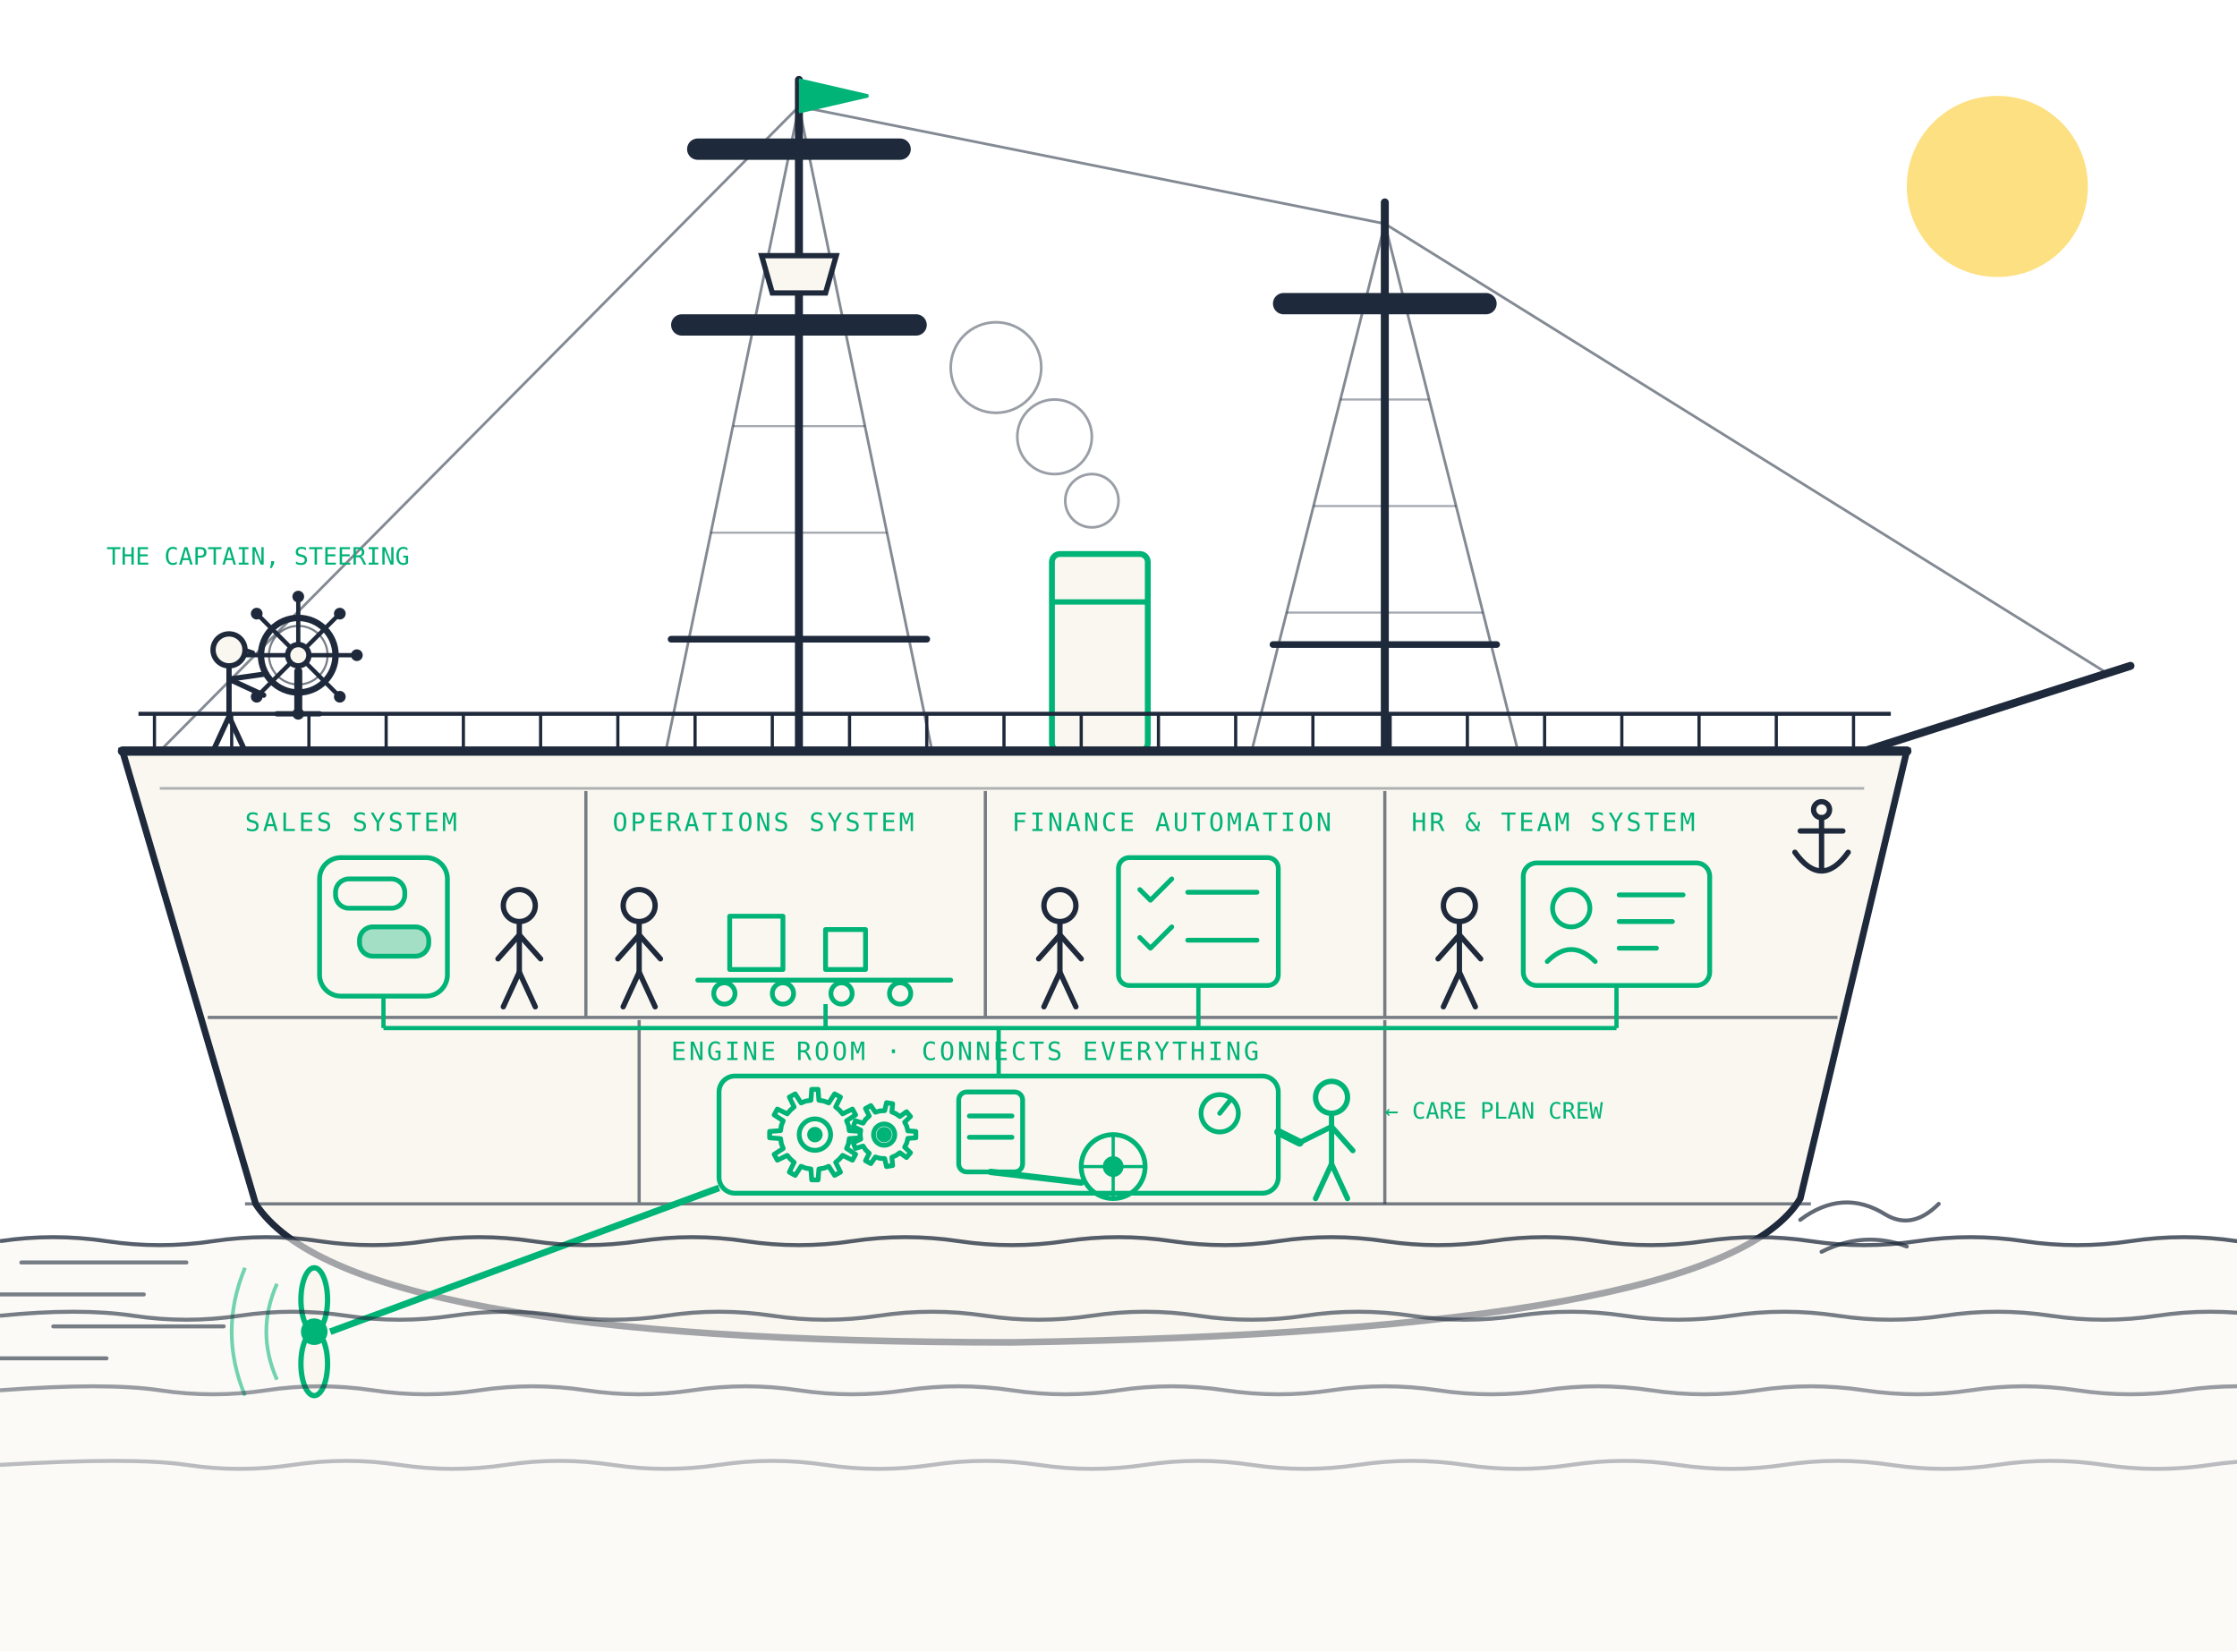
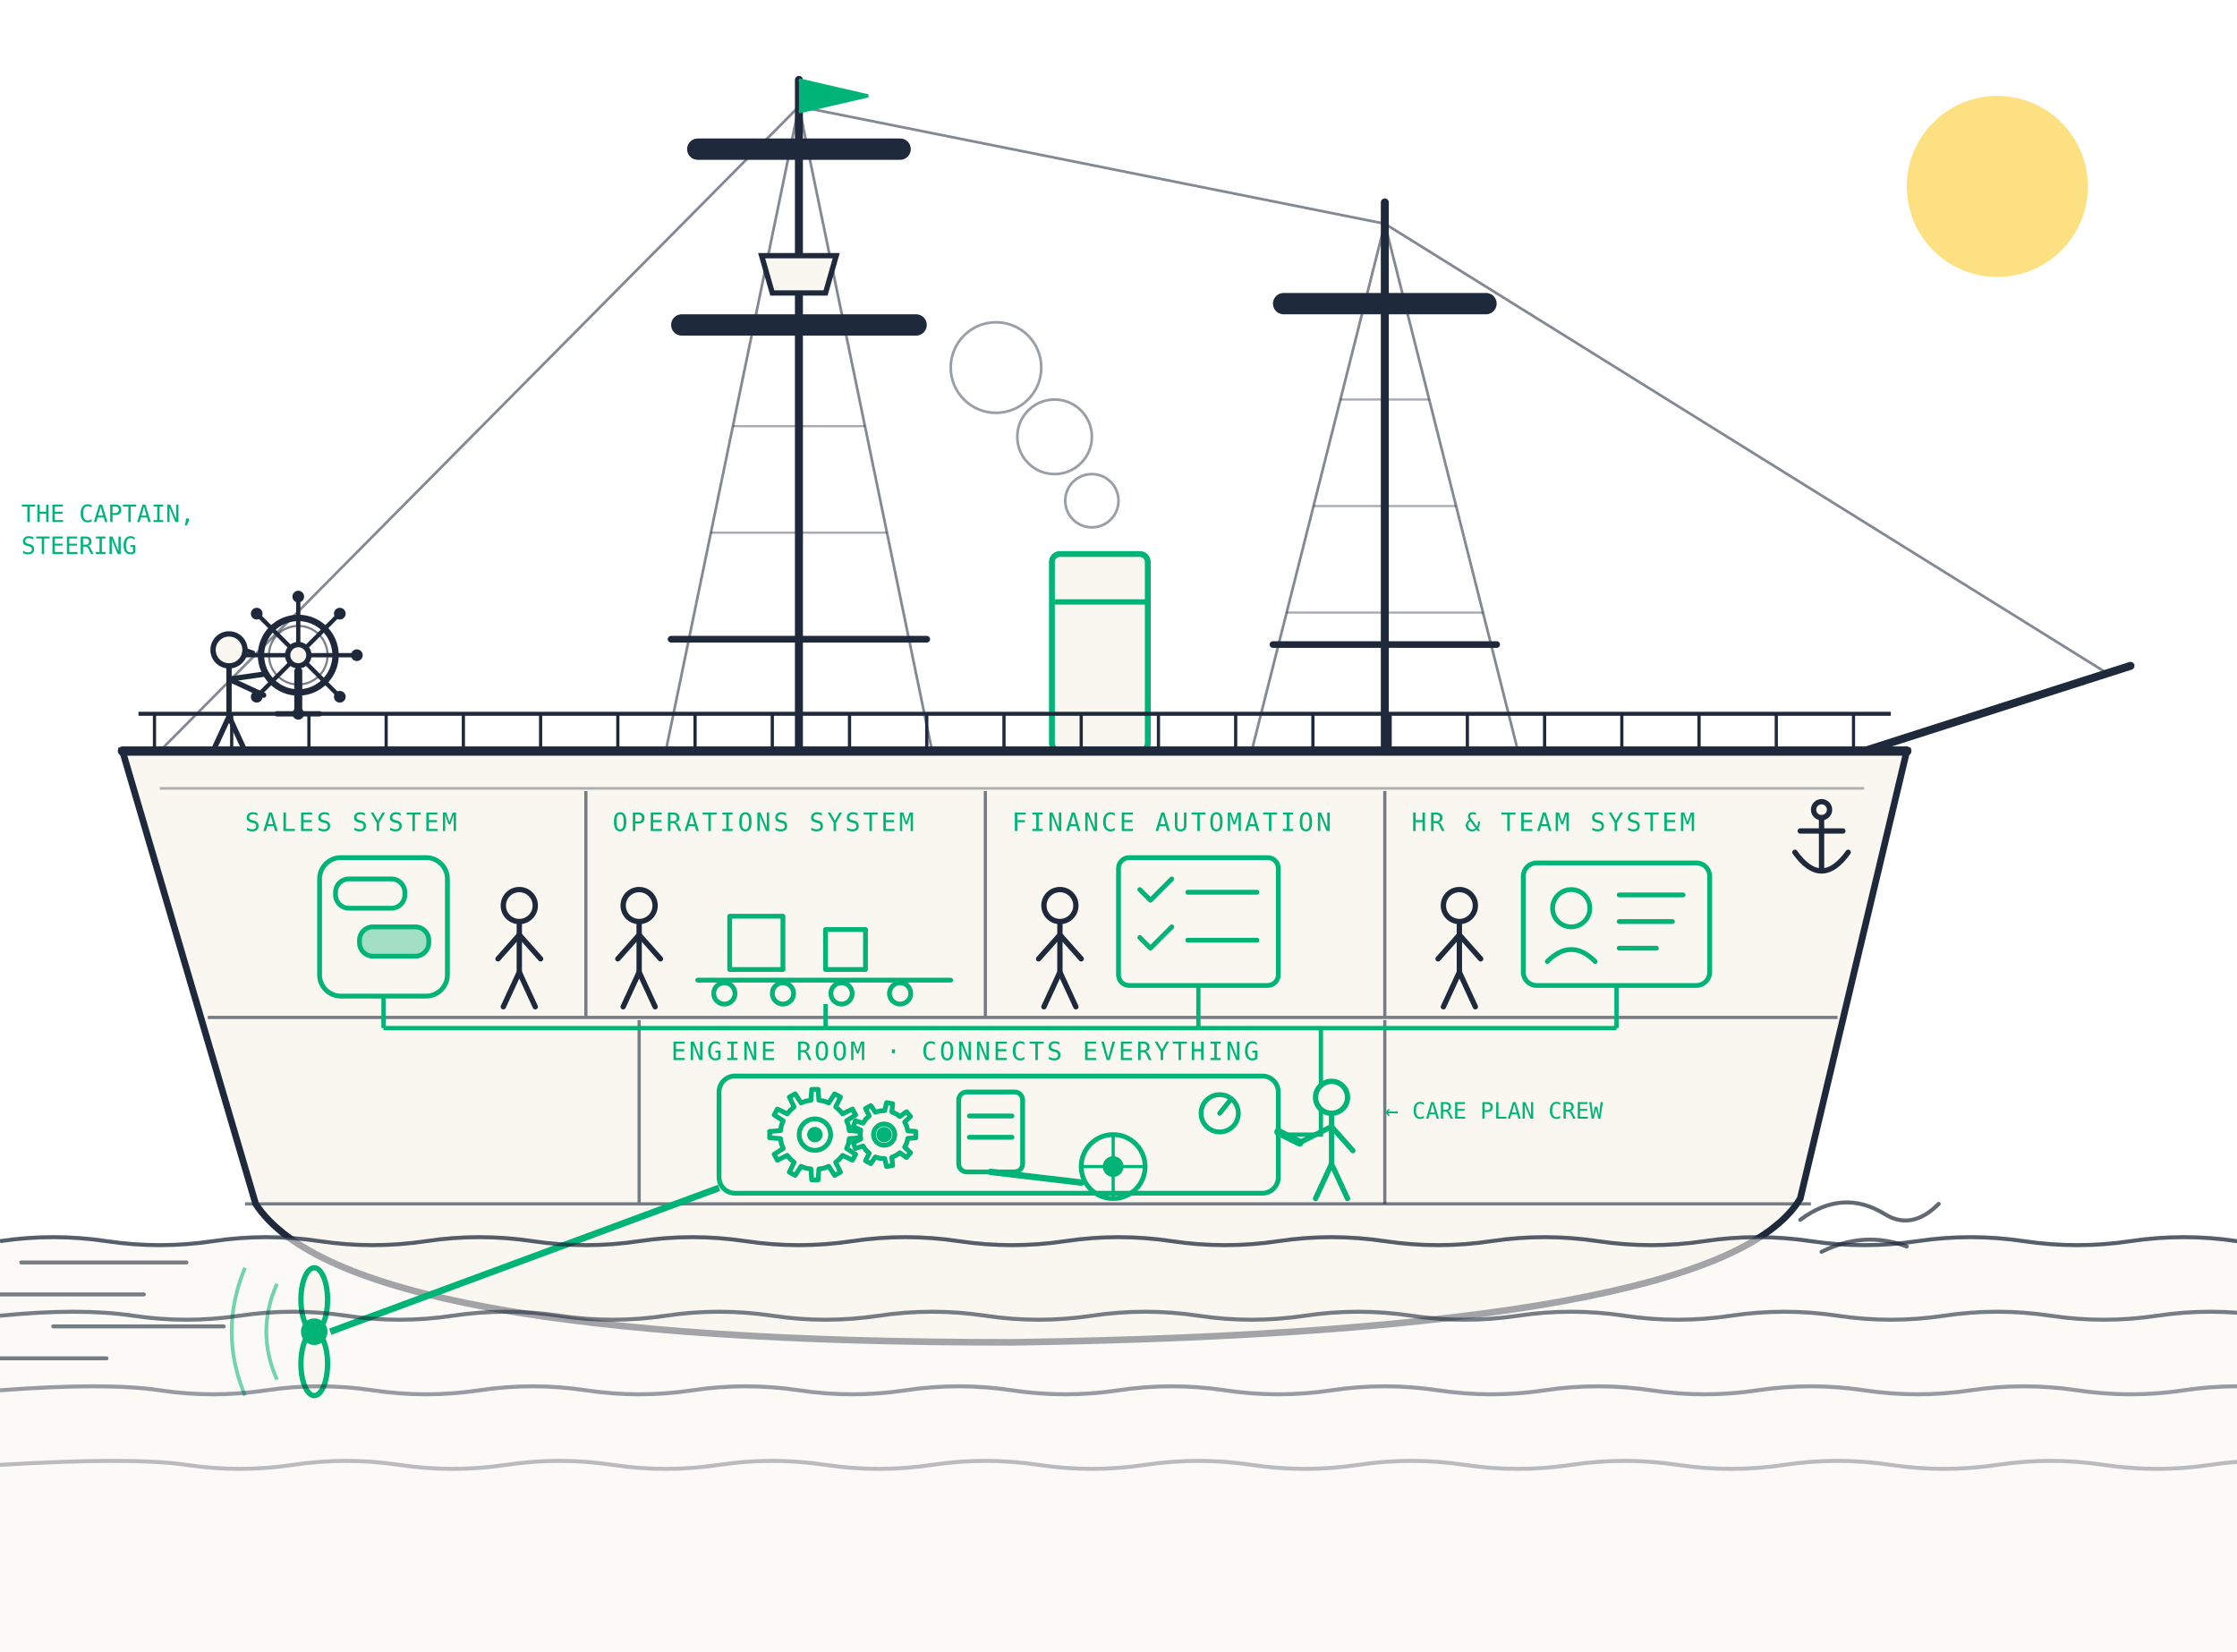
<svg xmlns="http://www.w3.org/2000/svg" viewBox="0 0 840 620" width="840" height="620" fill="none" role="img" aria-label="Calm morning sea: the ship runs itself while the captain steers and a care-plan crew checks the engine.">
  <g id="sun-high">
    <circle cx="750" cy="70" r="34" fill="#FCD34D" opacity="0.7" />
  </g>
  <g id="rigging">
    <g stroke="#1E293B" stroke-width="1" opacity="0.55">
      <path d="M300 40 L60 282" />
      <path d="M300 40 L250 282 M300 40 L350 282" />
      <path d="M520 84 L470 282 M520 84 L570 282" />
      <path d="M300 40 L520 84" />
      <path d="M520 84 L790 252" />
    </g>
    <g stroke="#1E293B" stroke-width="0.8" opacity="0.4">
      <path d="M283.5 120 H316.5" />
      <path d="M275.2 160 H324.8" />
      <path d="M266.9 200 H333.1" />
      <path d="M258.7 240 H341.3" />
      <path d="M503.3 150 H536.7" />
      <path d="M493.2 190 H546.8" />
      <path d="M483.1 230 H556.9" />
    </g>
  </g>
  <g id="masts">
    <g stroke="#1E293B" stroke-width="3" stroke-linecap="round">
      <path d="M300 282 V30" />
      <path d="M520 282 V76" />
      <path d="M700 282 L800 250" />
    </g>
    <path d="M286 96 H314 L310 110 H290 Z" fill="#FAF7F0" stroke="#1E293B" stroke-width="2" />
  </g>
  <g id="flag-new">
    <path d="M300 30 L326 36 L300 42" fill="#00B377" stroke="#00B377" stroke-width="1.2" />
  </g>
  <g id="sails-furled">
    <g stroke="#1E293B" stroke-width="8" stroke-linecap="round">
      <path d="M256 122 H344" />
      <path d="M262 56 H338" />
      <path d="M482 114 H558" />
    </g>
    <g stroke="#1E293B" stroke-width="2.5" stroke-linecap="round">
      <path d="M252 240 H348 M478 242 H562" />
    </g>
  </g>
  <g id="funnel">
    <rect x="395" y="208" width="36" height="74" rx="3" fill="#FAF7F0" stroke="#00B377" stroke-width="2.2" />
    <path d="M395 226 H431" stroke="#00B377" stroke-width="2" />
  </g>
  <g id="steam">
    <g stroke="#1E293B" fill="none" opacity="0.45">
      <circle id="steam-1" cx="410" cy="188" r="10" />
      <circle id="steam-2" cx="396" cy="164" r="14" />
      <circle id="steam-3" cx="374" cy="138" r="17" />
    </g>
  </g>
  <g id="hull">
    <path d="M46 282 L716 282 L676 450 Q646 500 380 504 Q130 504 96 452 Z" fill="#FAF7F0" stroke="#1E293B" stroke-width="2.5" />
    <path d="M46 282 H716" stroke="#1E293B" stroke-width="3.5" stroke-linecap="round" />
    <path d="M52 268 H710" stroke="#1E293B" stroke-width="1.5" />
    <g stroke="#1E293B" stroke-width="1.2">
      <path d="M58 268 V282" />
      <path d="M87 268 V282" />
      <path d="M116 268 V282" />
      <path d="M145 268 V282" />
      <path d="M174 268 V282" />
      <path d="M203 268 V282" />
      <path d="M232 268 V282" />
      <path d="M261 268 V282" />
      <path d="M290 268 V282" />
      <path d="M319 268 V282" />
      <path d="M348 268 V282" />
      <path d="M377 268 V282" />
      <path d="M406 268 V282" />
      <path d="M435 268 V282" />
      <path d="M464 268 V282" />
      <path d="M493 268 V282" />
      <path d="M522 268 V282" />
      <path d="M551 268 V282" />
      <path d="M580 268 V282" />
      <path d="M609 268 V282" />
      <path d="M638 268 V282" />
      <path d="M667 268 V282" />
      <path d="M696 268 V282" />
    </g>
    <path d="M60 296 H700" stroke="#1E293B" stroke-width="1" opacity="0.35" />
  </g>
  <g id="anchor">
    <g stroke="#1E293B" stroke-width="2" fill="none" stroke-linecap="round">
      <circle cx="684" cy="304" r="3" />
      <path d="M684 307 V326 M676 312 H692 M674 320 Q684 334 694 320" />
    </g>
  </g>
  <g id="interior">
    <g stroke="#1E293B" stroke-width="1.2" opacity="0.6">
      <path d="M78 382 H690" />
      <path d="M220 297 V382" />
      <path d="M370 297 V382" />
      <path d="M520 297 V382" />
      <path d="M240 383 V452" />
      <path d="M92 452 H680" />
    </g>
  </g>
  <g id="interior-engine-wall">
    <path d="M520 383 V452" stroke="#1E293B" stroke-width="1.2" opacity="0.6" />
  </g>
  <g id="labels-new">
    <g font-family="IBM Plex Mono, monospace" font-size="9.5" letter-spacing="1" fill="#00B377">
      <text x="92" y="312">SALES SYSTEM</text>
      <text x="230" y="312">OPERATIONS SYSTEM</text>
      <text x="380" y="312">FINANCE AUTOMATION</text>
      <text x="530" y="312">HR &amp; TEAM SYSTEM</text>
      <text x="252" y="398">ENGINE ROOM · CONNECTS EVERYTHING</text>
    </g>
  </g>
  <g id="wheel">
    <g stroke="#1E293B" stroke-linecap="round">
      <path d="M112 268 V252" stroke-width="3" />
      <path d="M104 268 H120" stroke-width="2" />
      <g id="wheel-spin" style="transform-origin:112px 246px">
        <path d="M116.0 246.0 L133.0 246.0" stroke-width="1.6" />
        <circle cx="134.0" cy="246.0" r="2.2" fill="#1E293B" stroke="none" />
        <path d="M114.8 248.8 L126.8 260.8" stroke-width="1.6" />
        <circle cx="127.6" cy="261.6" r="2.2" fill="#1E293B" stroke="none" />
        <path d="M112.0 250.0 L112.0 267.0" stroke-width="1.6" />
        <circle cx="112.0" cy="268.0" r="2.2" fill="#1E293B" stroke="none" />
        <path d="M109.2 248.8 L97.2 260.8" stroke-width="1.6" />
        <circle cx="96.4" cy="261.6" r="2.2" fill="#1E293B" stroke="none" />
        <path d="M108.0 246.0 L91.0 246.0" stroke-width="1.6" />
        <circle cx="90.0" cy="246.0" r="2.2" fill="#1E293B" stroke="none" />
        <path d="M109.2 243.2 L97.2 231.2" stroke-width="1.6" />
        <circle cx="96.4" cy="230.4" r="2.2" fill="#1E293B" stroke="none" />
        <path d="M112.0 242.0 L112.0 225.0" stroke-width="1.6" />
        <circle cx="112.0" cy="224.0" r="2.2" fill="#1E293B" stroke="none" />
        <path d="M114.8 243.2 L126.8 231.2" stroke-width="1.6" />
        <circle cx="127.6" cy="230.4" r="2.2" fill="#1E293B" stroke="none" />
        <circle cx="112" cy="246" r="14" fill="none" stroke-width="2.4" />
        <circle cx="112" cy="246" r="11" fill="none" stroke-width="0.8" opacity="0.6" />
      </g>
      <circle cx="112" cy="246" r="4" fill="#FAF7F0" stroke-width="2" />
    </g>
  </g>
  <g id="machine-sales">
    <g stroke="#00B377" stroke-width="1.8" fill="#FAF7F0" stroke-linecap="round" stroke-linejoin="round">
      <rect x="120" y="322" width="48" height="52" rx="8" />
      <rect x="126" y="330" width="26" height="11" rx="5" />
      <rect x="135" y="348" width="26" height="11" rx="5" fill="#00B377" fill-opacity="0.35" />
    </g>
  </g>
  <g id="machine-operations">
    <g stroke="#00B377" stroke-width="1.8" fill="#FAF7F0" stroke-linecap="round" stroke-linejoin="round">
      <path d="M262 368 H357" fill="none" />
      <circle cx="272" cy="373" r="4" />
      <circle cx="294" cy="373" r="4" />
      <circle cx="316" cy="373" r="4" />
      <circle cx="338" cy="373" r="4" />
      <g id="conveyor-boxes">
        <rect x="274" y="344" width="20" height="20" />
        <rect x="310" y="349" width="15" height="15" />
      </g>
    </g>
  </g>
  <g id="machine-finance">
    <g stroke="#00B377" stroke-width="1.8" fill="#FAF7F0" stroke-linecap="round" stroke-linejoin="round">
      <rect x="420" y="322" width="60" height="48" rx="4" />
      <path d="M428 334 l4 4 l8 -8 M428 352 l4 4 l8 -8 M446 335 H472 M446 353 H472" fill="none" />
    </g>
  </g>
  <g id="machine-people">
    <g stroke="#00B377" stroke-width="1.8" fill="#FAF7F0" stroke-linecap="round" stroke-linejoin="round">
      <rect x="572" y="324" width="70" height="46" rx="5" />
      <circle cx="590" cy="341" r="7" />
      <path d="M581 361 Q590 352 599 361" fill="none" />
      <path d="M608 336 H632 M608 346 H628 M608 356 H622" fill="none" />
    </g>
  </g>
  <g id="wire">
    <g stroke="#00B377" stroke-width="1.6" fill="none">
-       <path d="M144 374 V386 M310 377 V386 M450 370 V386 M607 370 V386 M144 386 H607 M375 386 V404" />
+       <path d="M144 374 V386 M310 377 V386 M450 370 V386 M607 370 V386 M144 386 H607 M496 386 V426 H480" />
    </g>
  </g>
  <g id="engine-box">
    <g stroke="#00B377" stroke-width="1.8" fill="#FAF7F0" stroke-linecap="round" stroke-linejoin="round">
      <rect x="270" y="404" width="210" height="44" rx="6" />
    </g>
  </g>
  <g id="gear-large" style="transform-origin:306px 426px">
    <g stroke="#00B377" stroke-width="1.8" fill="#FAF7F0" stroke-linejoin="round">
      <path d="M318.6 422.6 L318.9 424.5 L323.0 424.8 L323.0 427.2 L318.9 427.5 L318.6 429.4 L317.9 431.2 L321.3 433.4 L320.1 435.6 L316.4 433.8 L315.2 435.2 L313.8 436.4 L315.6 440.1 L313.4 441.3 L311.2 437.9 L309.4 438.6 L307.5 438.9 L307.2 443.0 L304.8 443.0 L304.5 438.9 L302.6 438.6 L300.8 437.9 L298.6 441.3 L296.4 440.1 L298.2 436.4 L296.8 435.2 L295.6 433.8 L291.9 435.6 L290.7 433.4 L294.1 431.2 L293.4 429.4 L293.1 427.5 L289.0 427.2 L289.0 424.8 L293.1 424.5 L293.4 422.6 L294.1 420.8 L290.7 418.6 L291.9 416.4 L295.6 418.2 L296.8 416.8 L298.2 415.6 L296.4 411.9 L298.6 410.7 L300.8 414.1 L302.6 413.4 L304.5 413.1 L304.8 409.0 L307.2 409.0 L307.5 413.1 L309.4 413.4 L311.2 414.1 L313.4 410.7 L315.6 411.9 L313.8 415.6 L315.2 416.8 L316.4 418.2 L320.1 416.4 L321.3 418.6 L317.9 420.8 Z" />
      <circle cx="306" cy="426" r="5.9" />
      <circle cx="306" cy="426" r="2" fill="#00B377" />
    </g>
  </g>
  <g id="gear-small" style="transform-origin:332px 426px">
    <g stroke="#00B377" stroke-width="1.8" fill="#FAF7F0" stroke-linejoin="round">
      <path d="M340.5 422.9 L340.9 424.6 L343.9 424.8 L343.9 427.2 L340.9 427.4 L340.5 429.1 L339.7 430.7 L341.9 432.8 L340.4 434.6 L337.9 432.8 L336.5 433.8 L334.9 434.5 L335.2 437.6 L332.9 438.0 L332.2 435.0 L330.4 434.9 L328.7 434.4 L327.0 436.9 L325.0 435.8 L326.4 433.0 L325.1 431.8 L324.1 430.3 L321.2 431.2 L320.4 429.0 L323.2 427.7 L323.0 426.0 L323.2 424.3 L320.4 423.0 L321.2 420.8 L324.1 421.7 L325.1 420.2 L326.4 419.0 L325.0 416.2 L327.0 415.1 L328.7 417.6 L330.4 417.1 L332.2 417.0 L332.9 414.0 L335.2 414.4 L334.9 417.5 L336.5 418.2 L337.9 419.2 L340.4 417.4 L341.9 419.2 L339.7 421.3 Z" />
      <circle cx="332" cy="426" r="4.0" />
      <circle cx="332" cy="426" r="2" fill="#00B377" />
    </g>
  </g>
  <g id="piston">
    <g stroke="#00B377" stroke-width="1.8" fill="#FAF7F0" stroke-linecap="round" stroke-linejoin="round">
      <rect x="360" y="410" width="24" height="30" rx="3" />
      <path d="M364 419 H380 M364 427 H380" fill="none" />
      <path d="M372 440 L406 444" fill="none" stroke-width="2.4" />
    </g>
  </g>
  <g id="flywheel" style="transform-origin:418px 438px">
    <g stroke="#00B377" stroke-width="1.8" fill="#FAF7F0" stroke-linecap="round" stroke-linejoin="round">
      <circle cx="418" cy="438" r="12" fill="none" />
      <path d="M418 426 V450 M406 438 H430" fill="none" stroke-width="1.2" />
      <circle cx="418" cy="438" r="3" fill="#00B377" />
    </g>
  </g>
  <g id="gauge">
    <g stroke="#00B377" stroke-width="1.8" fill="#FAF7F0" stroke-linecap="round" stroke-linejoin="round">
      <circle cx="458" cy="418" r="7" />
      <path id="gauge-needle" d="M458 418 l4 -5" fill="none" style="transform-origin:458px 418px" />
    </g>
  </g>
  <g id="crew-rooms-new">
    <g stroke="#1E293B" stroke-width="2" stroke-linecap="round" stroke-linejoin="round" fill="none">
      <circle cx="195" cy="340" r="6" fill="#FAF7F0" />
      <path d="M195 347 L195 365" />
      <path d="M195 365 L189 378 M195 365 L201 378" />
      <path d="M187 360 L195 351 L203 360" />
    </g>
    <g stroke="#1E293B" stroke-width="2" stroke-linecap="round" stroke-linejoin="round" fill="none">
      <circle cx="240" cy="340" r="6" fill="#FAF7F0" />
      <path d="M240 347 L240 365" />
      <path d="M240 365 L234 378 M240 365 L246 378" />
      <path d="M232 360 L240 351 L248 360" />
    </g>
    <g stroke="#1E293B" stroke-width="2" stroke-linecap="round" stroke-linejoin="round" fill="none">
      <circle cx="398" cy="340" r="6" fill="#FAF7F0" />
      <path d="M398 347 L398 365" />
      <path d="M398 365 L392 378 M398 365 L404 378" />
      <path d="M390 360 L398 351 L406 360" />
    </g>
    <g stroke="#1E293B" stroke-width="2" stroke-linecap="round" stroke-linejoin="round" fill="none">
      <circle cx="548" cy="340" r="6" fill="#FAF7F0" />
      <path d="M548 347 L548 365" />
      <path d="M548 365 L542 378 M548 365 L554 378" />
      <path d="M540 360 L548 351 L556 360" />
    </g>
  </g>
  <g id="captain-steering">
    <g stroke="#1E293B" stroke-width="2" stroke-linecap="round" stroke-linejoin="round" fill="none">
      <circle cx="86" cy="244" r="6" fill="#FAF7F0" />
      <path d="M92 244 l3 1" stroke-width="1.5" />
      <path d="M86 251 L86 269" />
      <path d="M86 269 L80 282 M86 269 L92 282" />
      <path d="M86 255 L100 253" />
      <path d="M86 255 L99 261" />
    </g>
-     <text x="40" y="212" font-family="IBM Plex Mono, monospace" font-size="9" fill="#00B377">THE CAPTAIN, STEERING</text>
+     <g font-family="IBM Plex Mono, monospace" font-size="9" fill="#00B377">
+       <text x="8" y="196">THE CAPTAIN,</text>
+       <text x="8" y="208">STEERING</text>
+     </g>
  </g>
  <g id="care-crew">
    <g stroke="#00B377" stroke-width="2" stroke-linecap="round" stroke-linejoin="round" fill="none">
      <circle cx="500" cy="412" r="6" fill="#FAF7F0" />
      <path d="M500 419 L500 437" />
      <path d="M500 437 L494 450 M500 437 L506 450" />
      <path d="M508 432 L500 423 L488 429" />
      <path d="M488 429 l-8 -4" stroke-width="3" />
    </g>
    <text x="520" y="420" font-family="IBM Plex Mono, monospace" font-size="8.5" fill="#00B377">← CARE PLAN CREW</text>
  </g>
  <g id="sea-dim">
    <path d="M0 466 Q20 463 40 466 T80 466 Q100 463 120 466 T160 466 Q180 463 200 466 T240 466 Q260 463 280 466 T320 466 Q340 463 360 466 T400 466 Q420 463 440 466 T480 466 Q500 463 520 466 T560 466 Q580 463 600 466 T640 466 Q660 463 680 466 T720 466 Q740 463 760 466 T800 466 Q820 463 840 466 T880 466 V620 H0 Z" fill="#FAF7F0" fill-opacity="0.6" />
  </g>
  <g id="shaft">
    <path d="M270 446 L124 500" stroke="#00B377" stroke-width="2.5" />
  </g>
  <g id="propeller" style="transform-origin:118px 500px">
    <g stroke="#00B377" stroke-width="2" fill="#FAF7F0">
      <ellipse cx="118" cy="488" rx="5" ry="12" />
      <ellipse cx="118" cy="512" rx="5" ry="12" />
      <circle cx="118" cy="500" r="4" fill="#00B377" />
    </g>
  </g>
  <g id="propeller-ripples">
    <g stroke="#00B377" stroke-width="1.4" fill="none" opacity="0.55">
      <path d="M104 482 Q96 500 104 518" />
      <path d="M92 476 Q82 500 92 524" />
    </g>
  </g>
  <g id="bow-wave">
    <g stroke="#1E293B" stroke-width="1.5" fill="none" stroke-linecap="round" opacity="0.7">
      <path d="M676 458 Q692 446 708 456 Q718 462 728 452" />
      <path d="M684 470 Q700 462 716 468" />
    </g>
  </g>
  <g id="wake">
    <g stroke="#1E293B" stroke-width="1.5" fill="none" stroke-linecap="round" opacity="0.6">
      <path d="M8 474 H70 M0 486 H54 M20 498 H84 M0 510 H40" />
    </g>
  </g>
  <g id="waves">
    <path id="wave-1" d="M0 466 Q20 463 40 466 T80 466 Q100 463 120 466 T160 466 Q180 463 200 466 T240 466 Q260 463 280 466 T320 466 Q340 463 360 466 T400 466 Q420 463 440 466 T480 466 Q500 463 520 466 T560 466 Q580 463 600 466 T640 466 Q660 463 680 466 T720 466 Q740 463 760 466 T800 466 Q820 463 840 466 T880 466" stroke="#1E293B" stroke-width="1.5" fill="none" opacity="0.75" />
    <path id="wave-2" d="M0 494 Q30 491 50 494 T90 494 Q110 491 130 494 T170 494 Q190 491 210 494 T250 494 Q270 491 290 494 T330 494 Q350 491 370 494 T410 494 Q430 491 450 494 T490 494 Q510 491 530 494 T570 494 Q590 491 610 494 T650 494 Q670 491 690 494 T730 494 Q750 491 770 494 T810 494 Q830 491 850 494 T890 494" stroke="#1E293B" stroke-width="1.5" fill="none" opacity="0.60" />
    <path id="wave-3" d="M0 522 Q40 519 60 522 T100 522 Q120 519 140 522 T180 522 Q200 519 220 522 T260 522 Q280 519 300 522 T340 522 Q360 519 380 522 T420 522 Q440 519 460 522 T500 522 Q520 519 540 522 T580 522 Q600 519 620 522 T660 522 Q680 519 700 522 T740 522 Q760 519 780 522 T820 522 Q840 519 860 522 T900 522" stroke="#1E293B" stroke-width="1.5" fill="none" opacity="0.45" />
    <path id="wave-4" d="M0 550 Q50 547 70 550 T110 550 Q130 547 150 550 T190 550 Q210 547 230 550 T270 550 Q290 547 310 550 T350 550 Q370 547 390 550 T430 550 Q450 547 470 550 T510 550 Q530 547 550 550 T590 550 Q610 547 630 550 T670 550 Q690 547 710 550 T750 550 Q770 547 790 550 T830 550 Q850 547 870 550 T910 550" stroke="#1E293B" stroke-width="1.5" fill="none" opacity="0.30" />
  </g>
</svg>
